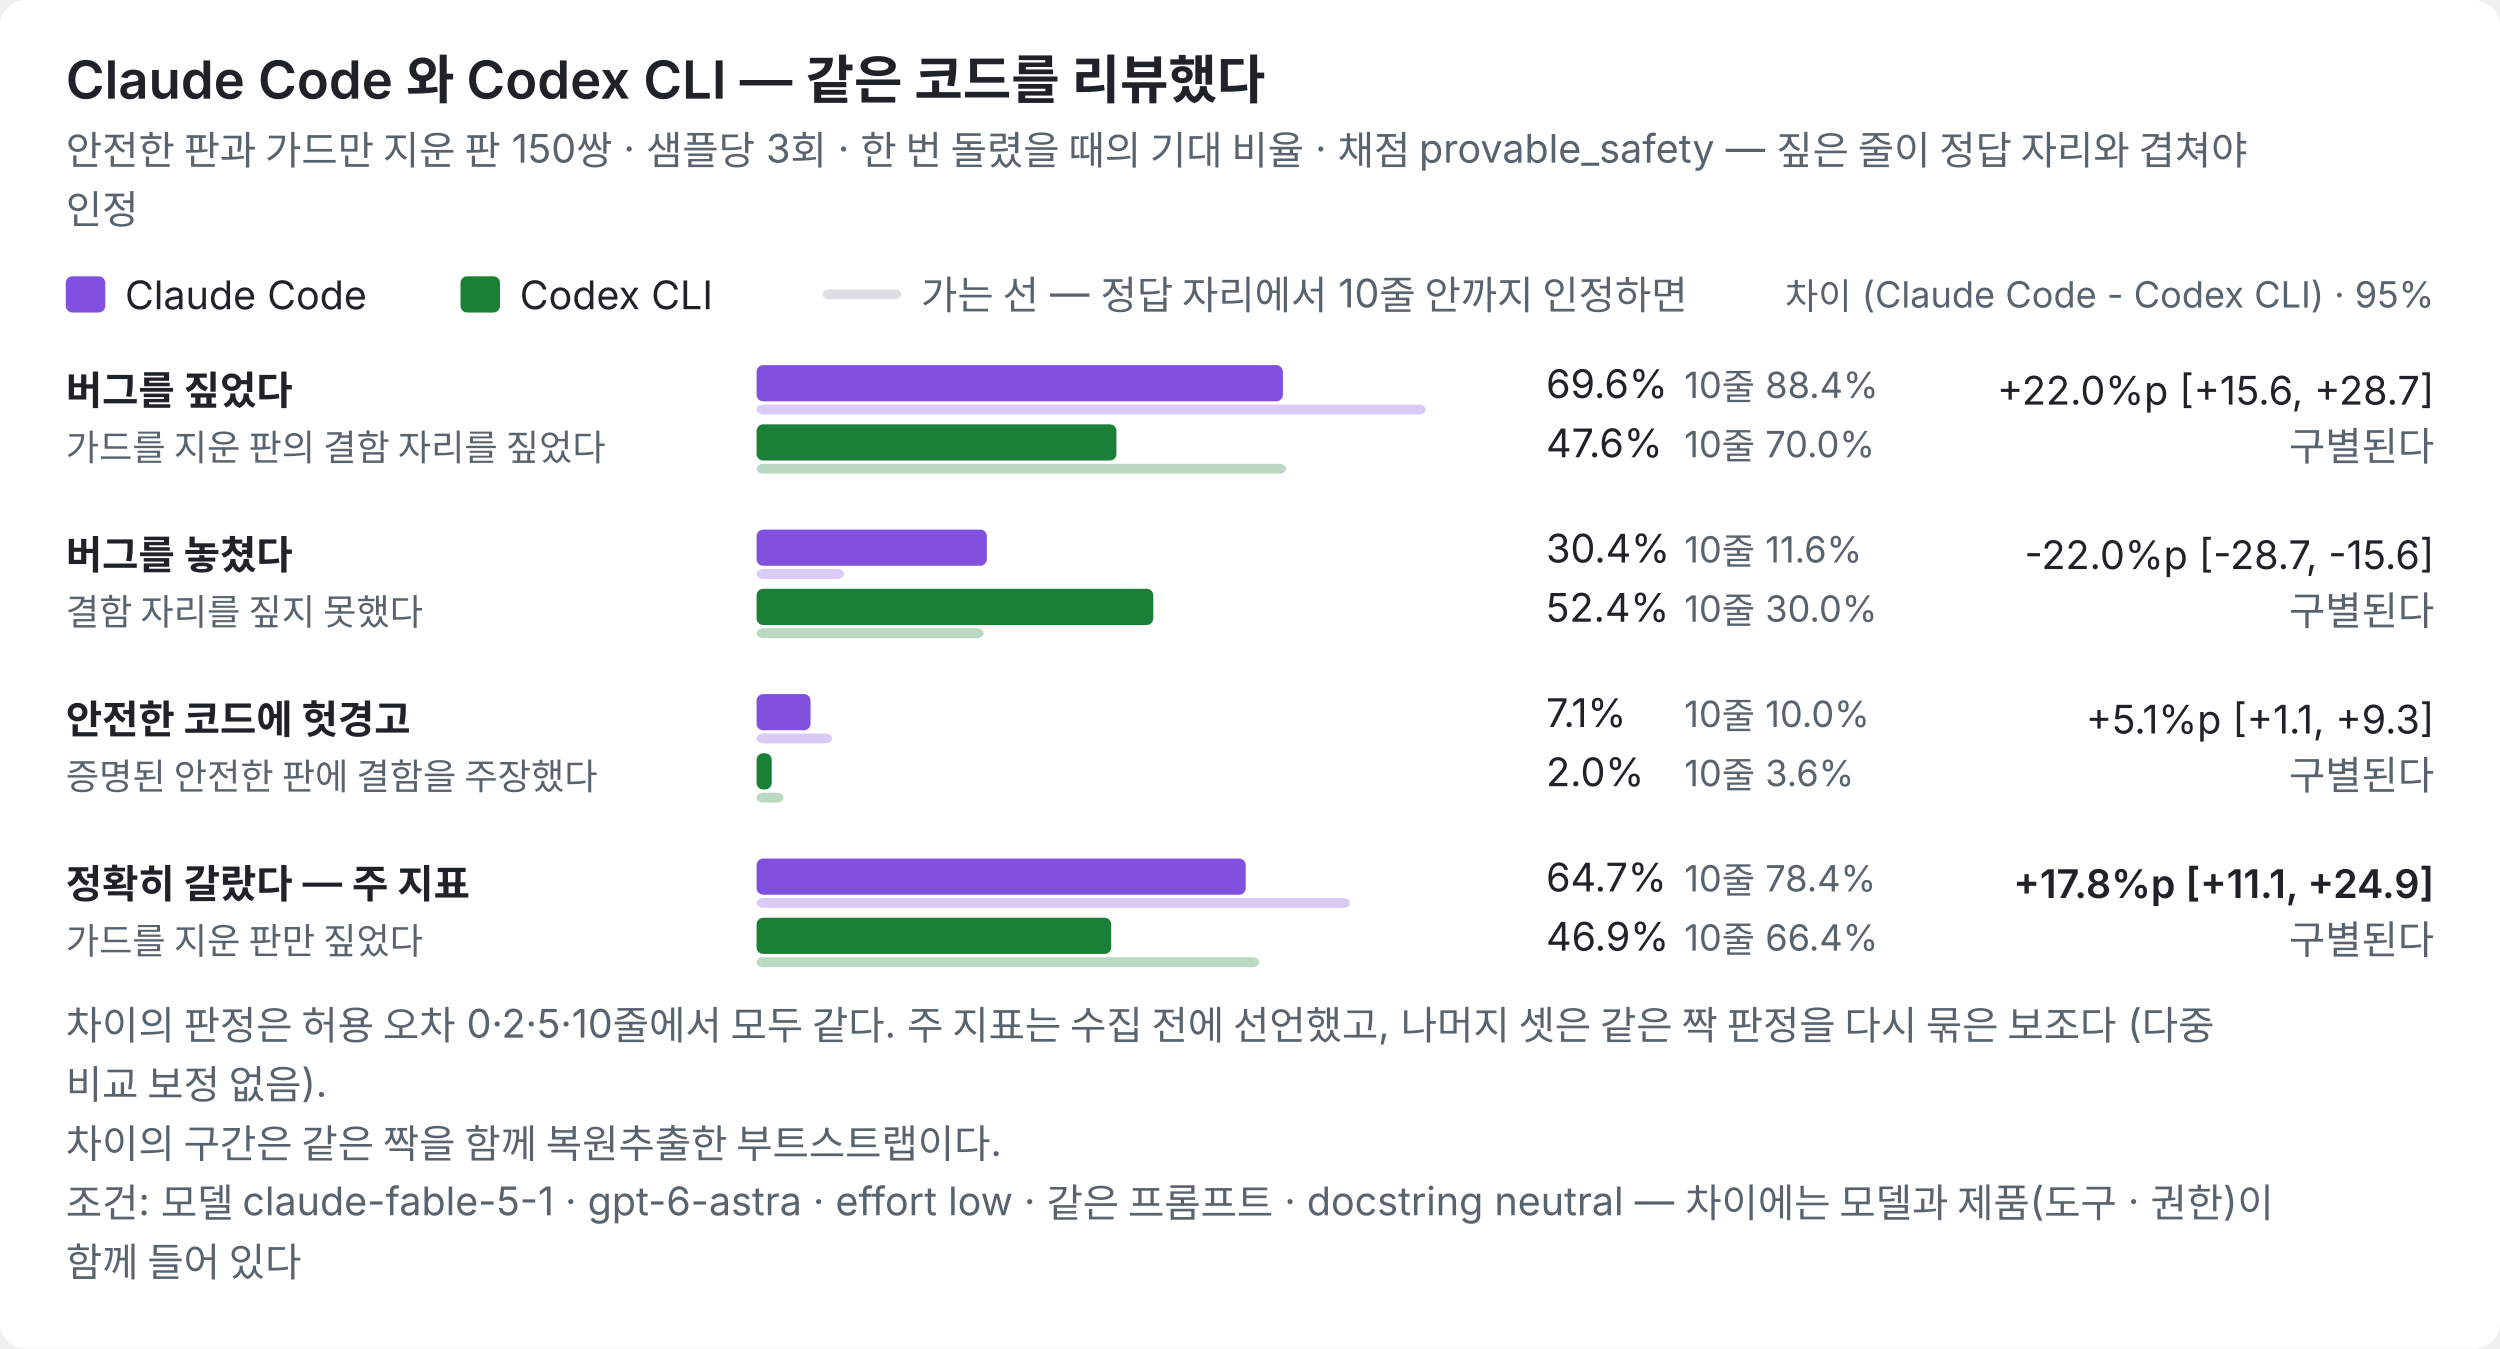
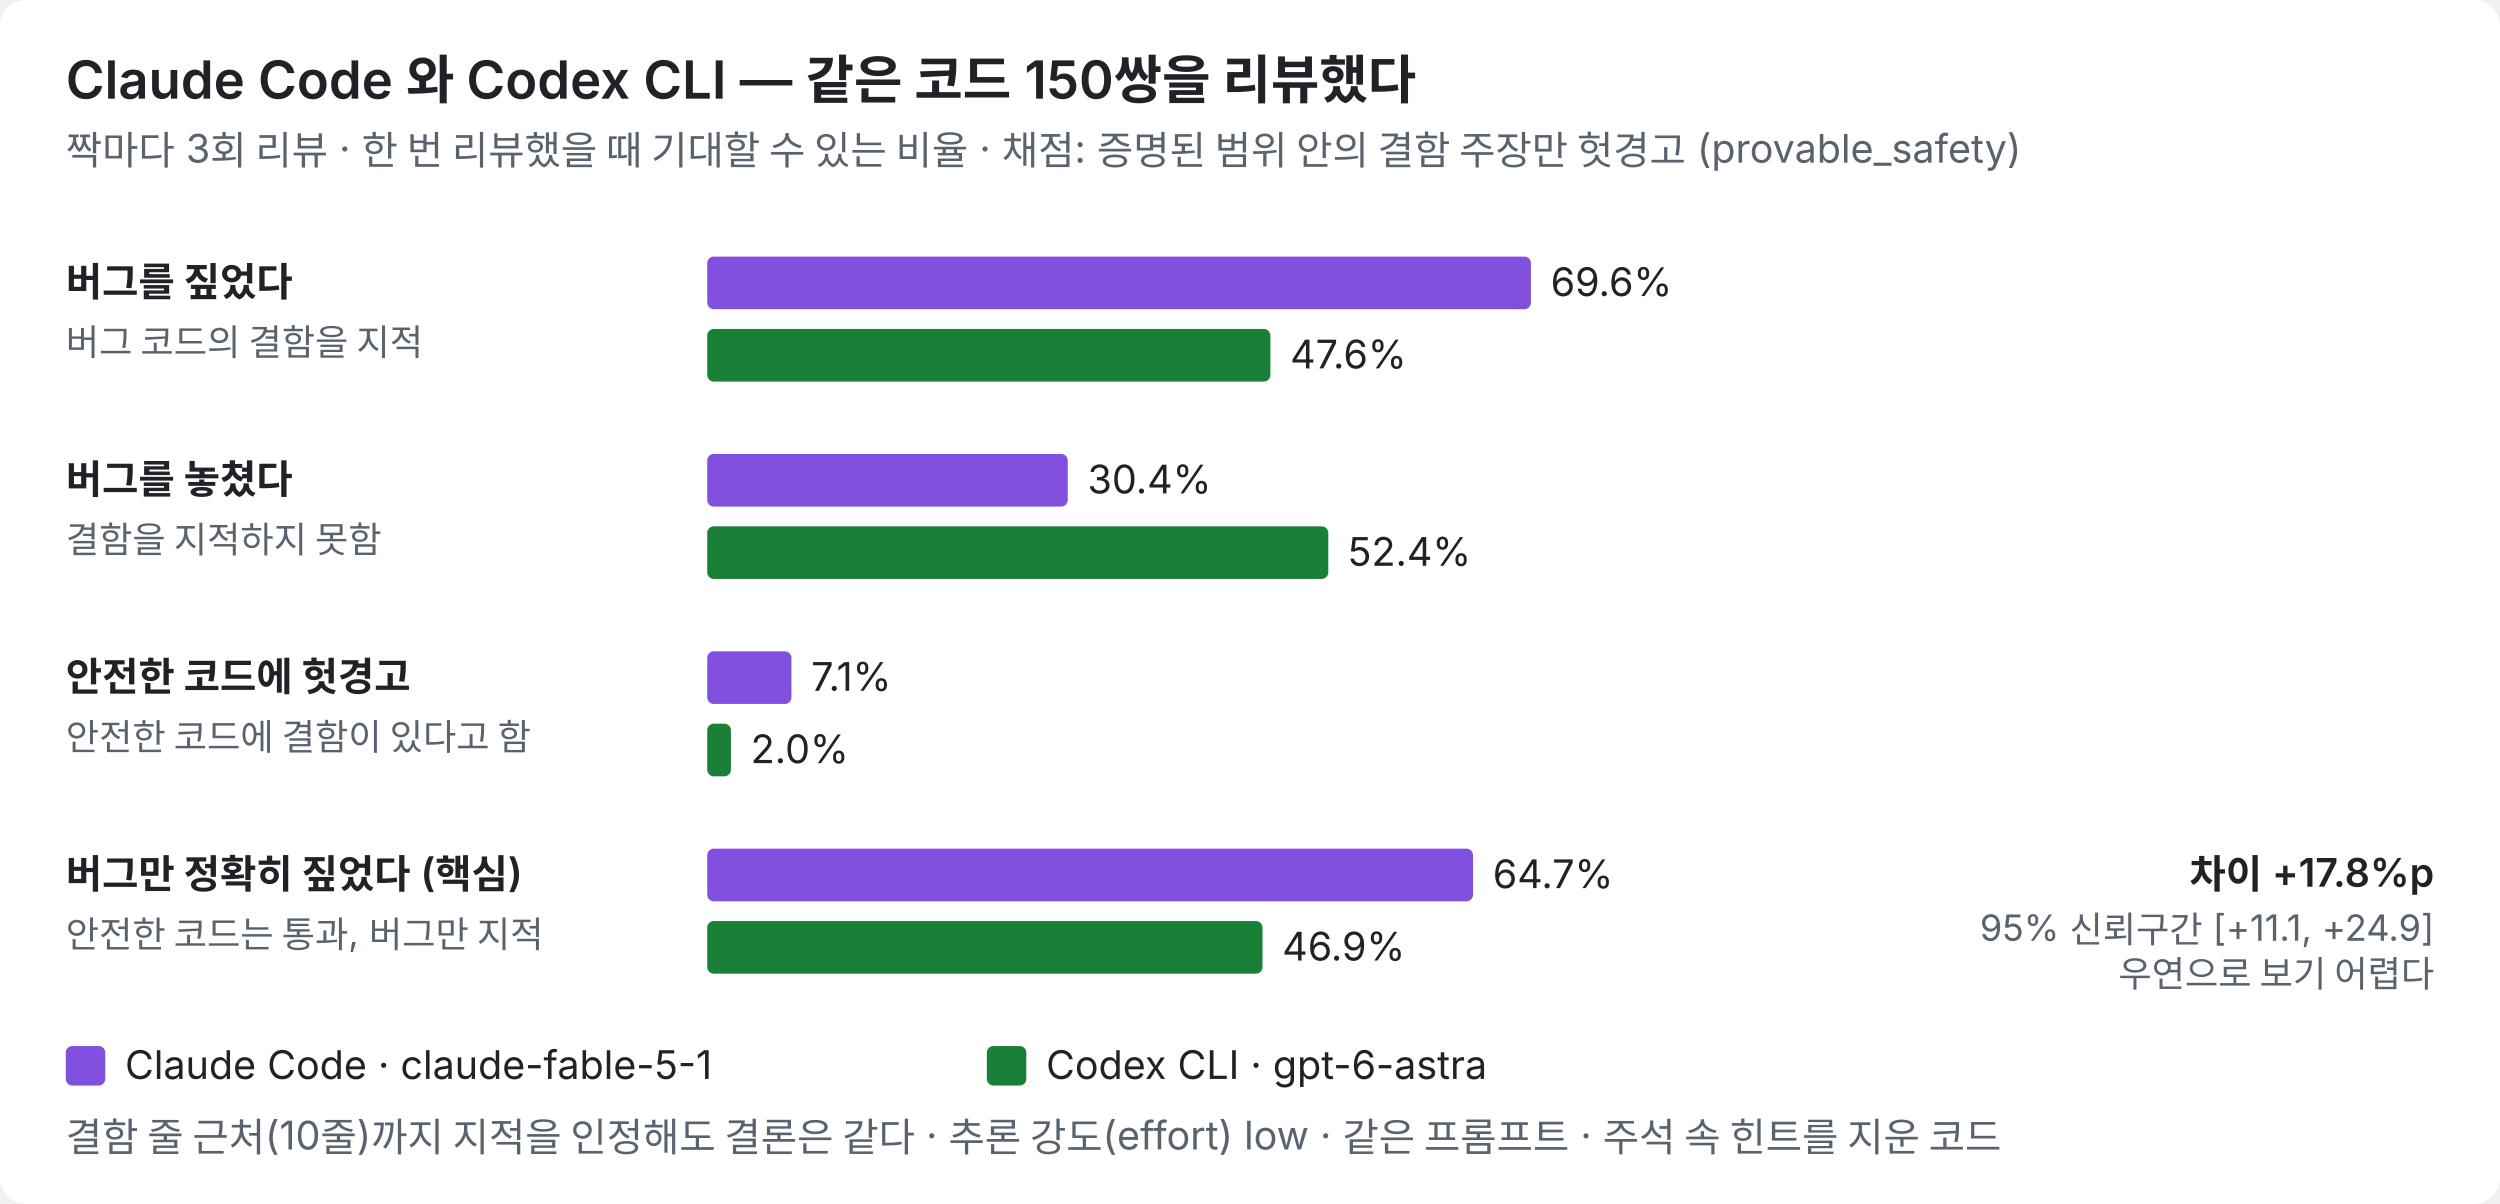
- <svg xmlns="http://www.w3.org/2000/svg" width="760" height="410" viewBox="0 0 760 410" role="img" aria-label="Claude Code 와 Codex CLI — 같은 코드를 리뷰했다">
+ <svg xmlns="http://www.w3.org/2000/svg" width="760" height="366" viewBox="0 0 760 366" role="img" aria-label="Claude Code 와 Codex CLI — 같은 코드 150쌍을 리뷰했다">
  <style>
text { font-family: -apple-system, BlinkMacSystemFont, "Segoe UI",
       "Apple SD Gothic Neo", "Noto Sans KR", sans-serif; fill: #1f2328; font-size: 12px; }
.bg { fill: #ffffff; } .muted { fill: #59636e; } .title { font-size: 16px; font-weight: 600; }
.strong { font-weight: 600; } .grid { stroke: #d1d9e0; stroke-width: 1; }
.safe { fill: #0969da; } .inj { fill: #bc4c00; }
.claude { fill: #8250df; } .codex { fill: #1a7f37; }
.pc { fill: #1a7f37; } .pv { fill: #bf8700; } .pb { fill: #8c959f; } .pr { fill: #cf222e; }
.whisker { stroke: #59636e; stroke-width: 2; } .zero { stroke: #cf222e; stroke-dasharray: 4 3; }
- .loose { fill-opacity: 0.3; } .card { fill: #f6f8fa; stroke: #d1d9e0; }
.code { font-family: ui-monospace, SFMono-Regular, Menlo, Consolas, monospace; }
text.guard { fill: #0969da; } text.bug { fill: #cf222e; } text.small { font-size: 11px; }
@media (prefers-color-scheme: dark) {
  text { fill: #e6edf3; } .bg { fill: #0d1117; } .muted { fill: #9198a1; }
  .grid { stroke: #3d444d; } .safe { fill: #4493f8; } .inj { fill: #f0883e; }
  .claude { fill: #ab7df8; } .codex { fill: #3fb950; }
  .pc { fill: #3fb950; } .pv { fill: #d29922; } .pb { fill: #656c76; } .pr { fill: #f85149; }
-   .whisker { stroke: #9198a1; } .card { fill: #161b22; stroke: #3d444d; }
+   .whisker { stroke: #9198a1; }
  text.muted { fill: #9198a1; } text.guard { fill: #4493f8; } text.bug { fill: #f85149; }
}
</style>
-   <rect class="bg" width="760" height="410" rx="8" />
-   <text x="20" y="30" class="title" text-anchor="start">Claude Code 와 Codex CLI — 같은 코드를 리뷰했다</text>
-   <text x="20" y="50" class="muted" text-anchor="start">안전한 판과 가드만 지운 판 150쌍 · 샘플당 3회 · 한 번 돌렸을 때의 기대 비율 · 채점 provable_safety — 짚은 줄이 정답 자리와 겹쳐야</text>
-   <text x="20" y="68" class="muted" text-anchor="start">인정</text>
-   <rect class="claude" x="20" y="84" width="12" height="11" rx="2" />
-   <text x="38" y="94" text-anchor="start">Claude Code</text>
-   <rect class="codex" x="140" y="84" width="12" height="11" rx="2" />
-   <text x="158" y="94" text-anchor="start">Codex CLI</text>
-   <rect class="pb loose" x="250" y="88" width="24" height="3" rx="2" />
-   <text x="280" y="94" class="muted" text-anchor="start">가는 선 — 정답 자리에서 10줄 안까지 인정하면</text>
-   <text x="740" y="94" class="muted small" text-anchor="end">차이 (Claude Code - Codex CLI) · 95%</text>
-   <text x="20" y="123" class="strong" text-anchor="start">버그를 짚었다</text>
-   <text x="20" y="140" class="muted small" text-anchor="start">가드를 지운 판의 결함 자리를 짚었다</text>
-   <rect class="claude" x="230" y="111" width="160" height="11" rx="2" />
-   <rect class="claude loose" x="230" y="123" width="203.4" height="3" rx="2" />
-   <text x="470" y="121" text-anchor="start">69.6%</text>
-   <text x="512" y="121" class="muted small" text-anchor="start">10줄 88.4%</text>
-   <rect class="codex" x="230" y="129" width="109.4" height="11" rx="2" />
-   <rect class="codex loose" x="230" y="141" width="161" height="3" rx="2" />
-   <text x="470" y="139" text-anchor="start">47.6%</text>
-   <text x="512" y="139" class="muted small" text-anchor="start">10줄 70.0%</text>
-   <text x="740" y="123" text-anchor="end">+22.0%p [+15.6, +28.7]</text>
-   <text x="740" y="140" class="muted" text-anchor="end">구별된다</text>
-   <text x="20" y="173" class="strong" text-anchor="start">버그를 놓쳤다</text>
-   <text x="20" y="190" class="muted small" text-anchor="start">결함 자리를 짚지 못했다</text>
-   <rect class="claude" x="230" y="161" width="70" height="11" rx="2" />
-   <rect class="claude loose" x="230" y="173" width="26.6" height="3" rx="2" />
-   <text x="470" y="171" text-anchor="start">30.4%</text>
-   <text x="512" y="171" class="muted small" text-anchor="start">10줄 11.6%</text>
-   <rect class="codex" x="230" y="179" width="120.6" height="11" rx="2" />
-   <rect class="codex loose" x="230" y="191" width="69" height="3" rx="2" />
-   <text x="470" y="189" text-anchor="start">52.4%</text>
-   <text x="512" y="189" class="muted small" text-anchor="start">10줄 30.0%</text>
-   <text x="740" y="173" text-anchor="end">-22.0%p [-28.7, -15.6]</text>
-   <text x="740" y="190" class="muted" text-anchor="end">구별된다</text>
-   <text x="20" y="223" class="strong" text-anchor="start">안전한 코드에 헛경고</text>
-   <text x="20" y="240" class="muted small" text-anchor="start">증명된 안전한 판에 결함을 주장했다</text>
-   <rect class="claude" x="230" y="211" width="16.4" height="11" rx="2" />
-   <rect class="claude loose" x="230" y="223" width="23" height="3" rx="2" />
-   <text x="470" y="221" text-anchor="start">7.1%</text>
-   <text x="512" y="221" class="muted small" text-anchor="start">10줄 10.0%</text>
-   <rect class="codex" x="230" y="229" width="4.6" height="11" rx="2" />
-   <rect class="codex loose" x="230" y="241" width="8.2" height="3" rx="2" />
-   <text x="470" y="239" text-anchor="start">2.0%</text>
-   <text x="512" y="239" class="muted small" text-anchor="start">10줄 3.6%</text>
-   <text x="740" y="223" text-anchor="end">+5.1%p [+1.1, +9.3]</text>
-   <text x="740" y="240" class="muted" text-anchor="end">구별된다</text>
-   <text x="20" y="273" class="strong" text-anchor="start">정확히 갈랐다 — 주 지표</text>
-   <text x="20" y="290" class="muted small" text-anchor="start">가드를 지운 판만 짚었다</text>
-   <rect class="claude" x="230" y="261" width="148.7" height="11" rx="2" />
-   <rect class="claude loose" x="230" y="273" width="180.4" height="3" rx="2" />
-   <text x="470" y="271" text-anchor="start">64.7%</text>
-   <text x="512" y="271" class="muted small" text-anchor="start">10줄 78.4%</text>
-   <rect class="codex" x="230" y="279" width="107.8" height="11" rx="2" />
-   <rect class="codex loose" x="230" y="291" width="152.8" height="3" rx="2" />
-   <text x="470" y="289" text-anchor="start">46.9%</text>
-   <text x="512" y="289" class="muted small" text-anchor="start">10줄 66.4%</text>
-   <text x="740" y="273" class="strong" text-anchor="end">+17.8%p [+11.1, +24.9]</text>
-   <text x="740" y="290" class="muted" text-anchor="end">구별된다</text>
-   <text x="20" y="316" class="muted" text-anchor="start">차이의 판정은 허용 오차 0·2·5·10줄에서 모두 같다. 주 지표는 수집 전에 선언했고, 나머지 셋은 같은 짝 판정을 다시 묶은 보조다 (다중</text>
-   <text x="20" y="334" class="muted" text-anchor="start">비교 보정 없음).</text>
-   <text x="20" y="352" class="muted" text-anchor="start">차이의 구간은 같은 짝을 함께 복원추출한 부트스트랩이다.</text>
-   <text x="20" y="370" class="muted" text-anchor="start">조건: 모델 claude-fable-5-1 · gpt-6-astra · effort low · 같은 프롬프트 · docstring neutral — 차이에는 모델과 제품(도구 · 권한)이</text>
-   <text x="20" y="388" class="muted" text-anchor="start">함께 들어 있다</text>
+   <rect class="bg" width="760" height="366" rx="8" />
+   <text x="20" y="30" class="title" text-anchor="start">Claude Code 와 Codex CLI — 같은 코드 150쌍을 리뷰했다</text>
+   <text x="20" y="50" class="muted" text-anchor="start">짝마다 3회 리뷰 · 한 번 리뷰했을 때 기대할 수 있는 비율 · 채점: 증명된 범위 안의 결함 주장만 헛경고 (provable_safety)</text>
+   <text x="20" y="90" class="strong" text-anchor="start">버그를 짚었다</text>
+   <text x="20" y="108" class="muted small" text-anchor="start">버그 코드의 결함을 지적</text>
+   <rect class="claude" x="215" y="78" width="250.4" height="16" rx="2" />
+   <text x="471.4" y="90" text-anchor="start">69.6%</text>
+   <rect class="codex" x="215" y="100" width="171.2" height="16" rx="2" />
+   <text x="392.2" y="112" text-anchor="start">47.6%</text>
+   <text x="20" y="150" class="strong" text-anchor="start">버그를 놓쳤다</text>
+   <text x="20" y="168" class="muted small" text-anchor="start">결함을 지적하지 못함</text>
+   <rect class="claude" x="215" y="138" width="109.6" height="16" rx="2" />
+   <text x="330.6" y="150" text-anchor="start">30.4%</text>
+   <rect class="codex" x="215" y="160" width="188.8" height="16" rx="2" />
+   <text x="409.8" y="172" text-anchor="start">52.4%</text>
+   <text x="20" y="210" class="strong" text-anchor="start">안전한 코드에 헛경고</text>
+   <text x="20" y="228" class="muted small" text-anchor="start">안전한 코드에 결함이 있다고 함</text>
+   <rect class="claude" x="215" y="198" width="25.6" height="16" rx="2" />
+   <text x="246.6" y="210" text-anchor="start">7.1%</text>
+   <rect class="codex" x="215" y="220" width="7.2" height="16" rx="2" />
+   <text x="228.2" y="232" text-anchor="start">2.0%</text>
+   <text x="20" y="270" class="strong" text-anchor="start">버그만 정확히 짚었다 (핵심)</text>
+   <text x="20" y="288" class="muted small" text-anchor="start">안전한 코드는 통과, 버그만 지적</text>
+   <rect class="claude" x="215" y="258" width="232.8" height="16" rx="2" />
+   <text x="453.8" y="270" text-anchor="start">64.7%</text>
+   <rect class="codex" x="215" y="280" width="168.8" height="16" rx="2" />
+   <text x="389.8" y="292" text-anchor="start">46.9%</text>
+   <text x="740" y="270" class="strong" text-anchor="end">차이 +17.8%p</text>
+   <text x="740" y="286" class="muted small" text-anchor="end">95% 신뢰구간 [+11.1, +24.9]</text>
+   <text x="740" y="300" class="muted small" text-anchor="end">우연으로 보기 어렵다</text>
+   <rect class="claude" x="20" y="318" width="12" height="12" rx="2" />
+   <text x="38" y="328" text-anchor="start">Claude Code · claude-fable-5-1</text>
+   <rect class="codex" x="300" y="318" width="12" height="12" rx="2" />
+   <text x="318" y="328" text-anchor="start">Codex CLI · gpt-6-astra</text>
+   <text x="20" y="350" class="muted" text-anchor="start">결함 줄 근처(10줄)까지 지적을 인정해도 결론은 같다 · 추론 강도(effort) low · 같은 프롬프트 · 주석 속 힌트를 지운 코드</text>
</svg>
